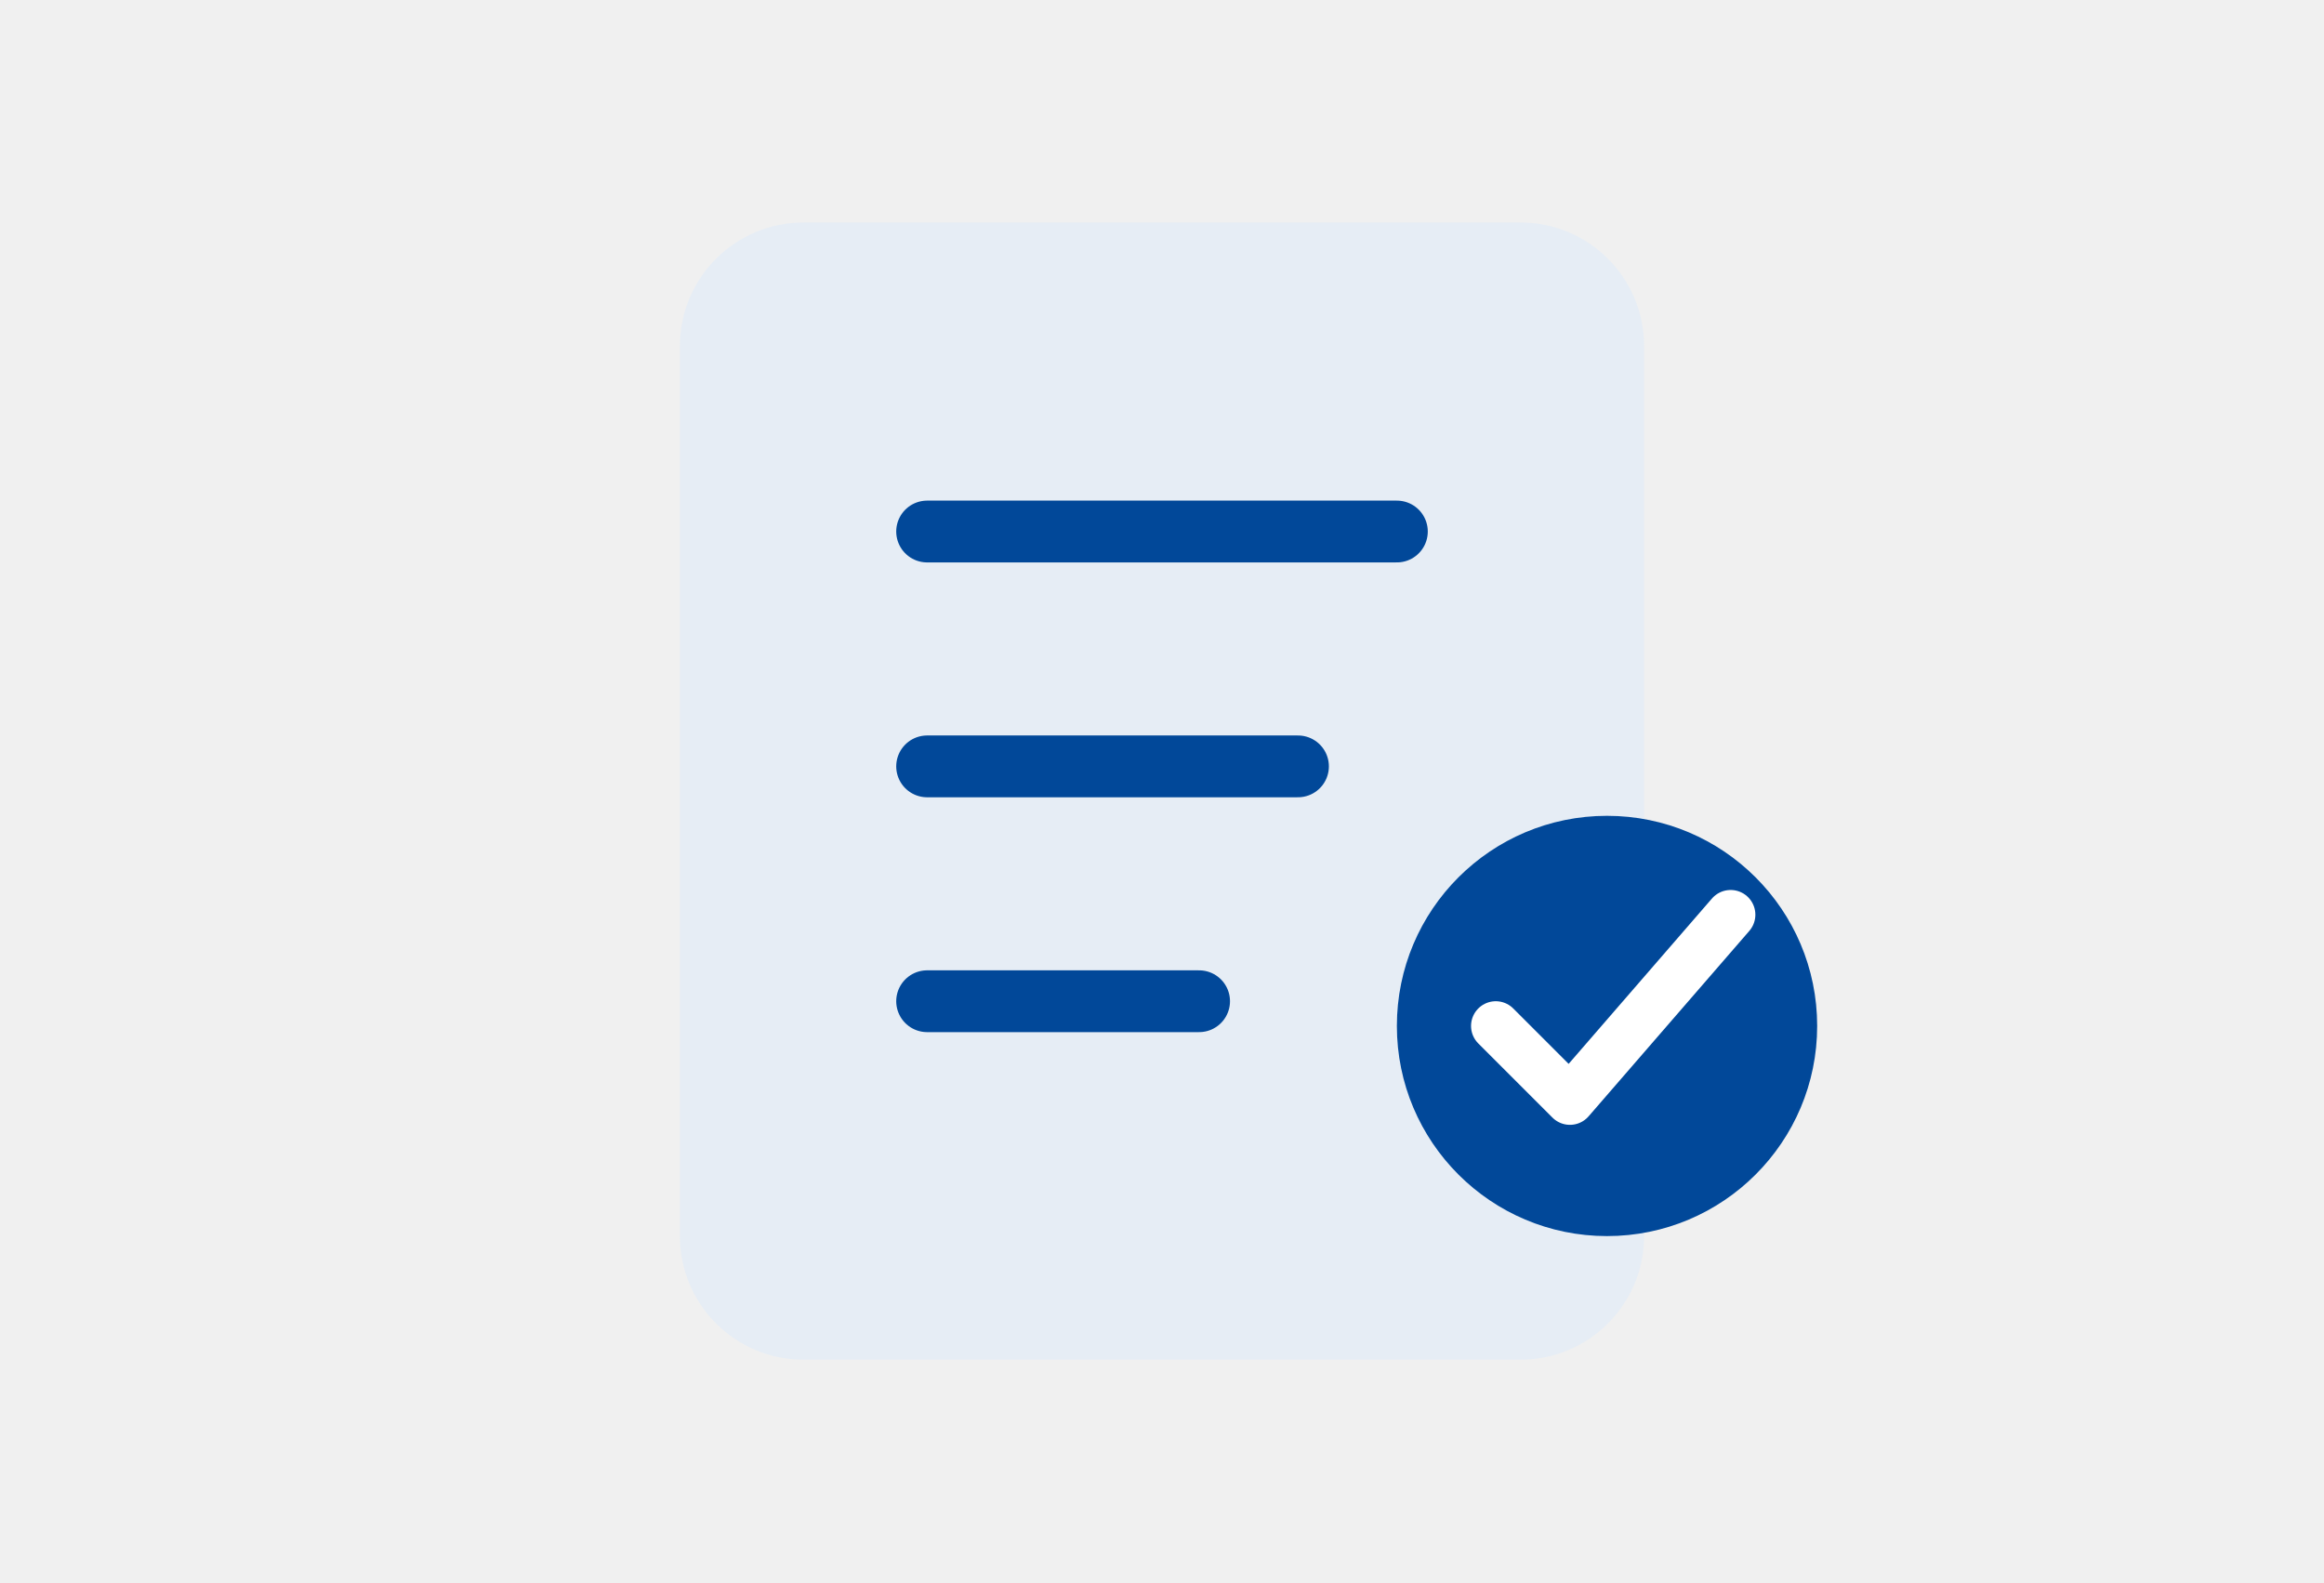
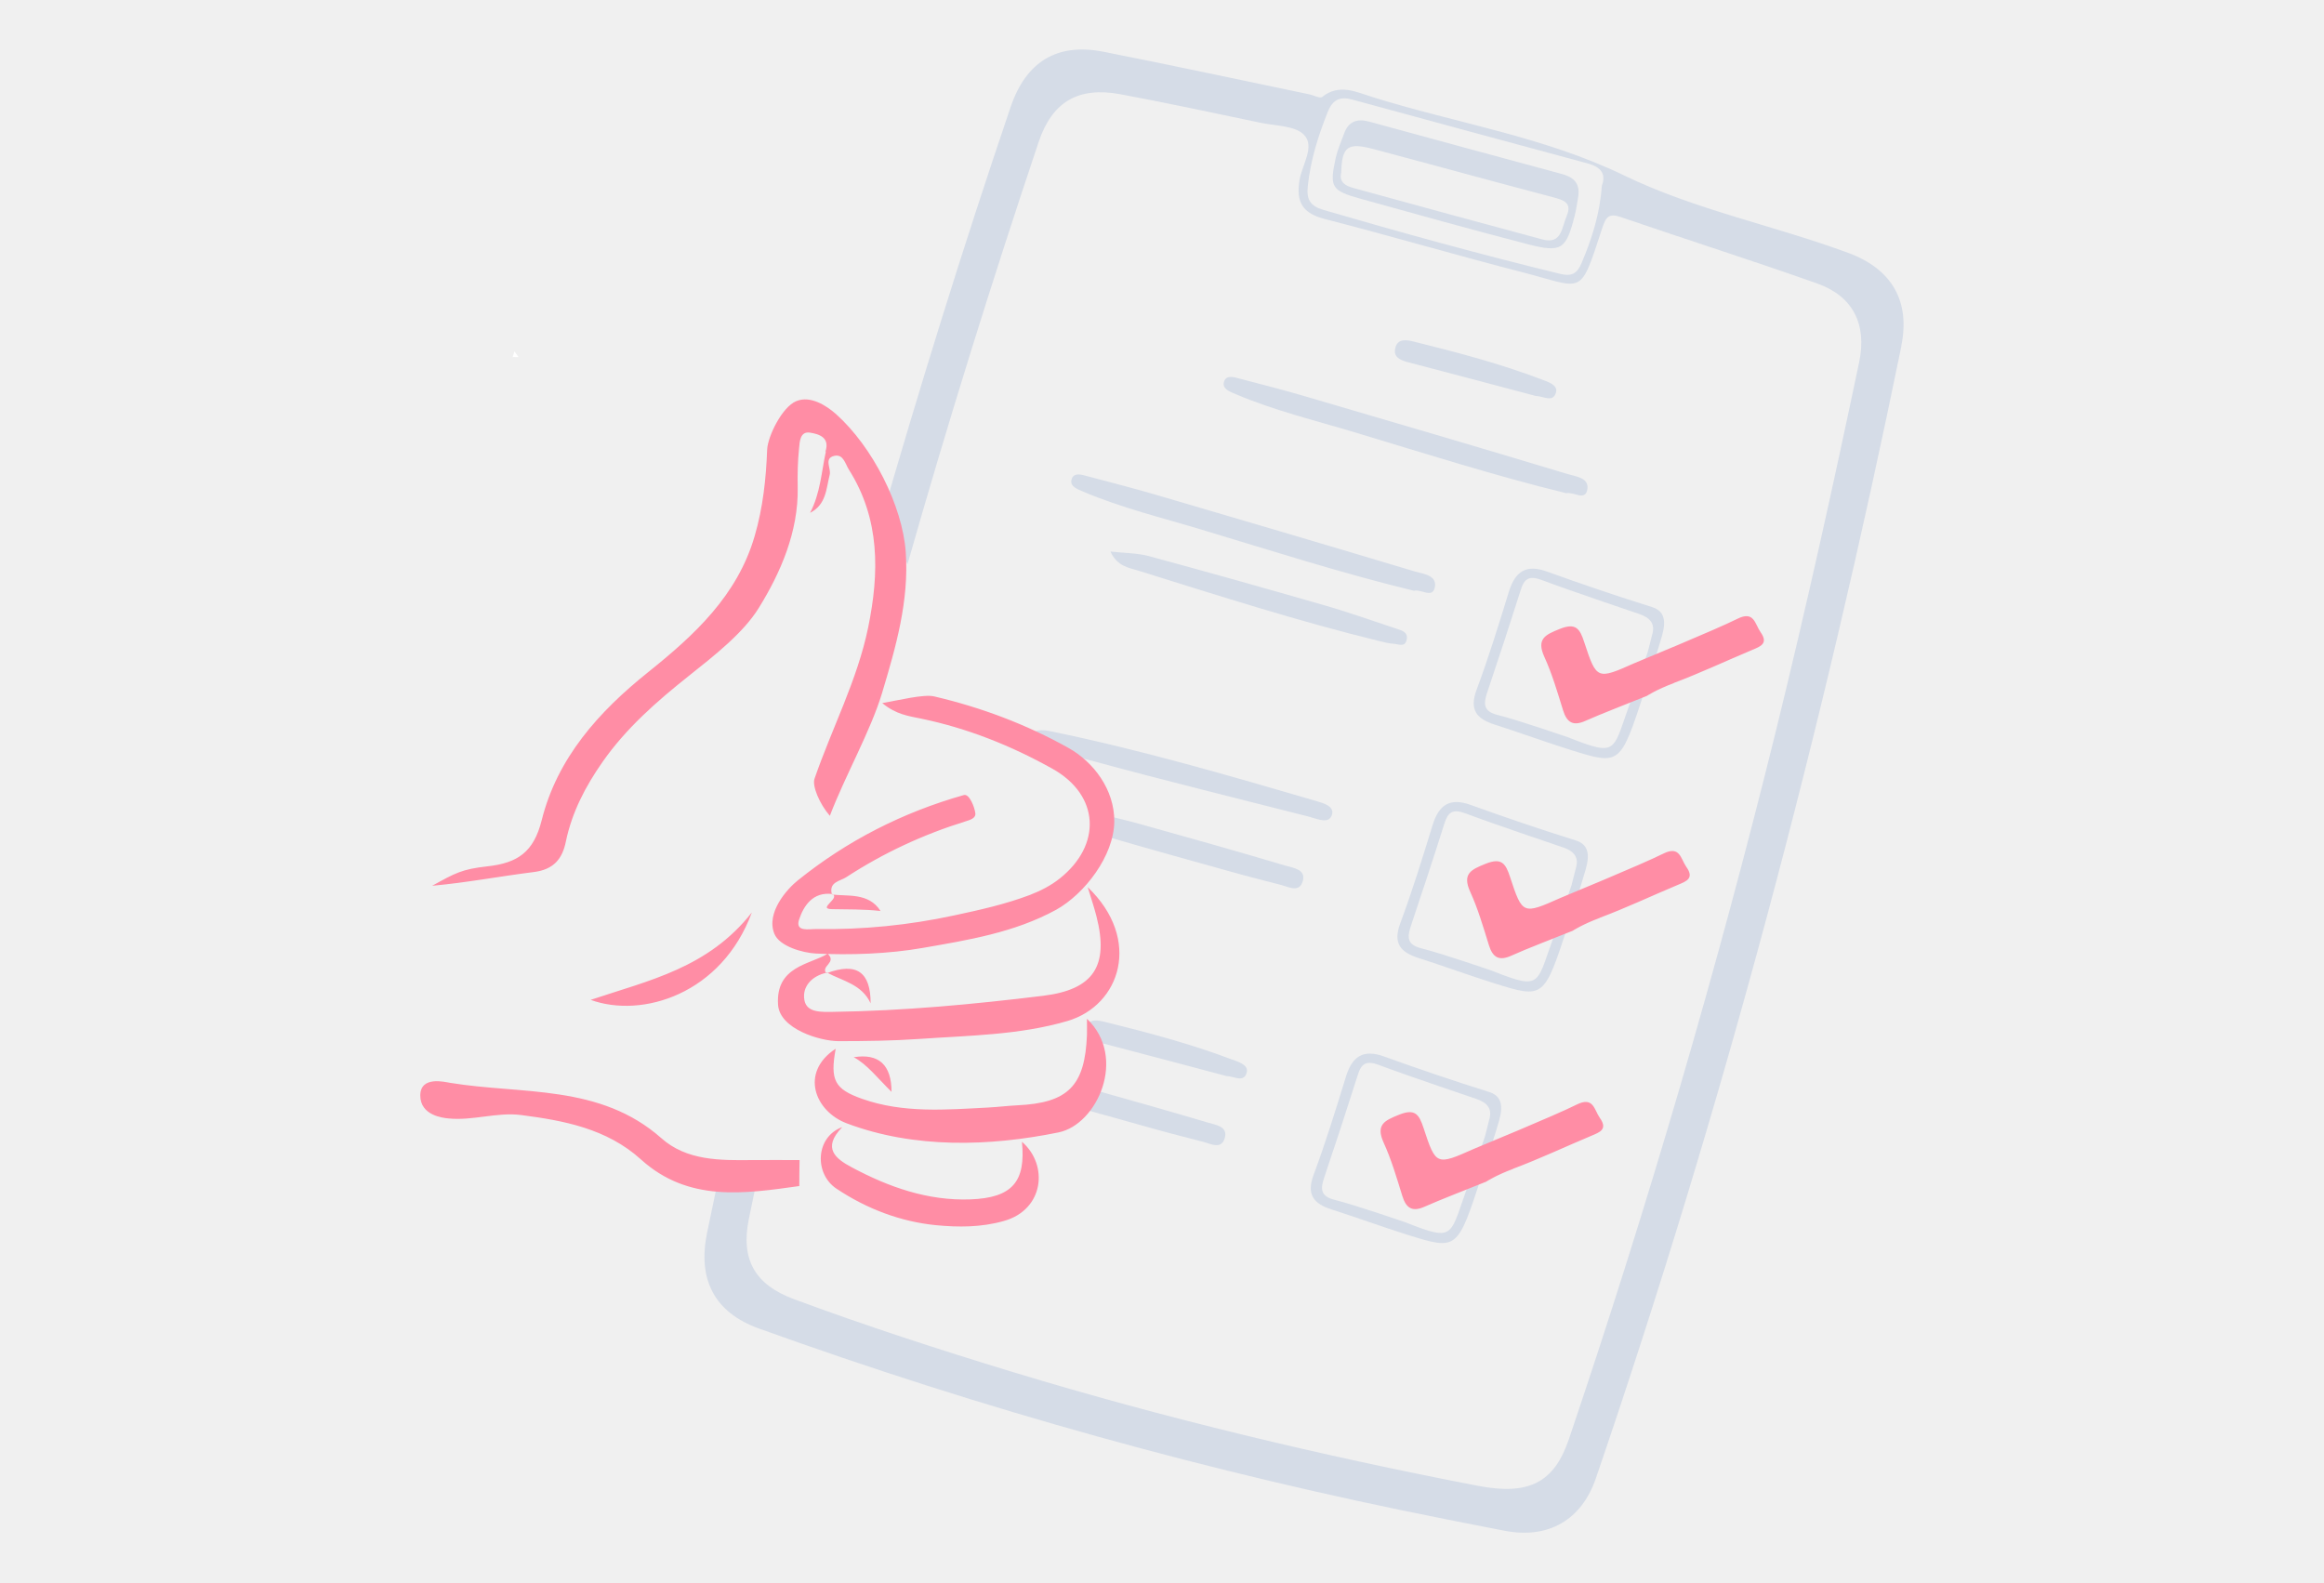
<svg xmlns="http://www.w3.org/2000/svg" width="188" height="128" viewBox="0 0 188 128" fill="none">
-   <rect x="55" y="18" width="78" height="92" rx="10" fill="#E6EDF5" />
-   <path d="M75 43h38M75 62h30M75 81h22" stroke="#014899" stroke-width="5" stroke-linecap="round" />
-   <circle cx="130" cy="83" r="17" fill="#014899" />
-   <path d="m121 83 6 6 13-15" stroke="white" stroke-width="4" stroke-linecap="round" stroke-linejoin="round" />
+   <g id="Property=Review">
+     <path id="Vector" d="M41.62 28.42C41.57 28.57 41.52 28.73 41.47 28.88C41.63 28.88 41.79 28.88 41.95 28.89C41.84 28.73 41.72 28.58 41.61 28.42H41.62Z" fill="white" />
+     <path id="Vector_2" d="M126.4 14.09C121.19 12.69 115.98 11.26 110.76 9.84C109.79 9.57 109.07 9.82 108.72 10.83C108.49 11.47 108.21 12.09 108.06 12.74C107.53 15.16 107.69 15.42 110.1 16.09C114.59 17.34 119.09 18.59 123.6 19.76C126.33 20.46 126.69 20.19 127.39 17.43C127.51 16.96 127.57 16.47 127.66 15.98C127.84 14.92 127.4 14.36 126.38 14.09H126.4ZM126.73 17.51C126.33 18.38 126.36 19.8 124.77 19.37C119.67 18 114.58 16.61 109.49 15.21C108.89 15.05 108.3 14.77 108.5 13.96C108.55 11.88 109.01 11.51 111.03 12.04C115.89 13.33 120.74 14.67 125.61 15.95C126.48 16.18 127.22 16.4 126.72 17.5L126.73 17.51Z" fill="#D5DCE7" />
+     <path id="Vector_3" d="M86.68 38.8C86.85 38.18 87.51 38.4 87.98 38.53C89.76 39 91.54 39.46 93.31 39.97C100.37 42.04 107.43 44.12 114.48 46.24C115.12 46.43 116.27 46.52 116.07 47.52C115.88 48.43 115 47.65 114.37 47.79C108.63 46.4 102.95 44.58 97.24 42.86C94.02 41.89 90.75 41.1 87.64 39.78C87.17 39.58 86.53 39.36 86.68 38.8ZM107.21 48.99C102.46 47.62 97.71 46.28 92.94 44.99C92.01 44.74 91.02 44.75 89.83 44.62C90.38 45.83 91.33 45.93 92.1 46.17C98.57 48.19 105.02 50.26 111.61 51.87C111.98 51.96 112.35 52.06 112.73 52.08C113.12 52.1 113.68 52.41 113.8 51.72C113.9 51.14 113.42 51.01 112.99 50.87C111.07 50.24 109.16 49.55 107.21 48.99ZM106.05 66.12C106.65 66.28 107.5 66.66 107.74 65.94C107.98 65.24 107.11 64.99 106.5 64.81C99.45 62.75 92.39 60.69 85.19 59.2C84.58 59.08 83.94 58.9 83.16 59.48C84.87 60.8 86.77 61.12 88.56 61.61C94.37 63.19 100.21 64.62 106.05 66.11V66.12ZM113.96 29.32C117.39 30.21 120.82 31.13 124.26 32.04C124.81 32.03 125.63 32.61 125.87 31.76C126.05 31.14 125.23 30.9 124.72 30.7C121.34 29.41 117.85 28.5 114.35 27.63C113.83 27.5 113.1 27.36 112.89 28.09C112.65 28.9 113.28 29.14 113.95 29.32H113.96ZM99.97 31.89C103.07 33.21 106.35 34 109.57 34.97C115.28 36.69 120.96 38.5 126.7 39.9C127.33 39.77 128.21 40.55 128.4 39.63C128.6 38.64 127.46 38.55 126.81 38.35C119.76 36.22 112.7 34.15 105.64 32.08C103.87 31.56 102.09 31.1 100.31 30.64C99.84 30.51 99.17 30.29 99.01 30.91C98.86 31.47 99.5 31.69 99.97 31.89ZM126.87 74.79C124.9 80.77 124.94 80.82 120.88 79.55C118.82 78.9 116.8 78.16 114.74 77.5C113.28 77.03 112.67 76.31 113.28 74.68C114.25 72.08 115.07 69.41 115.89 66.75C116.4 65.11 117.28 64.5 119 65.13C121.8 66.14 124.63 67.1 127.47 67.99C129.05 68.48 128.32 70.13 128 71.25C127.88 71.73 126.87 74.79 126.87 74.79ZM126.43 68.55C126.43 68.55 121.13 66.77 118.51 65.79C117.53 65.43 117.13 65.7 116.85 66.61C115.97 69.39 115.06 72.16 114.13 74.92C113.83 75.83 113.82 76.43 114.98 76.72C116.7 77.15 120.71 78.54 120.71 78.54C124.9 80.19 124.21 79.65 125.91 75.18C126 74.91 127.13 71.61 127.13 71.61L127.53 70.04C127.67 69.34 127.33 68.85 126.43 68.55ZM119.86 95.14C117.89 101.12 117.93 101.17 113.87 99.9C111.81 99.25 109.79 98.51 107.73 97.85C106.27 97.38 105.66 96.66 106.27 95.03C107.24 92.43 108.06 89.76 108.88 87.1C109.39 85.46 110.27 84.85 111.99 85.48C114.79 86.49 117.62 87.45 120.46 88.34C122.04 88.83 121.31 90.48 120.99 91.6L119.86 95.14ZM119.42 88.9C119.42 88.9 114.12 87.12 111.5 86.14C110.52 85.78 110.12 86.05 109.84 86.96C108.96 89.74 108.05 92.51 107.12 95.27C106.81 96.18 106.81 96.78 107.97 97.07C109.69 97.5 113.7 98.89 113.7 98.89C117.89 100.54 117.2 100 118.9 95.53C119.12 94.82 120.12 91.96 120.12 91.96L120.52 90.39C120.66 89.69 120.32 89.2 119.42 88.9ZM97.72 90.82C94.66 89.91 91.59 89.04 88.52 88.18C88.28 88.74 87.95 89.26 87.51 89.69C89.49 90.25 91.46 90.8 93.44 91.35C94.72 91.71 96.02 92.03 97.31 92.37C97.96 92.54 98.8 93.03 99.08 92.06C99.35 91.1 98.3 91 97.72 90.82ZM133.04 55.91C131.07 61.89 131.11 61.94 127.05 60.67C124.99 60.02 122.97 59.28 120.91 58.62C119.45 58.15 118.84 57.43 119.45 55.8C120.42 53.2 121.24 50.53 122.06 47.87C122.57 46.23 123.45 45.62 125.17 46.25C127.97 47.26 130.8 48.22 133.64 49.11C135.22 49.6 134.49 51.25 134.17 52.37C134.06 52.72 133.04 55.91 133.04 55.91ZM132.6 49.67C132.6 49.67 127.3 47.89 124.68 46.91C123.7 46.55 123.3 46.82 123.02 47.73C122.14 50.51 121.23 53.28 120.3 56.04C120 56.95 119.99 57.55 121.15 57.84C122.87 58.27 126.88 59.66 126.88 59.66C131.07 61.31 130.38 60.77 132.08 56.3C132.15 56.08 133.3 52.73 133.3 52.73L133.7 51.16C133.84 50.46 133.5 49.97 132.6 49.67ZM99.7 85.73C96.32 84.44 92.83 83.53 89.33 82.66C88.88 82.55 88.27 82.43 87.98 82.87C88.28 83.29 88.52 83.77 88.68 84.27C88.76 84.3 88.85 84.32 88.94 84.34C92.37 85.23 95.8 86.15 99.24 87.06C99.79 87.05 100.61 87.63 100.85 86.78C101.03 86.16 100.21 85.92 99.7 85.72V85.73ZM104.02 70.04C100.13 68.88 96.22 67.78 92.31 66.69C91.33 66.41 90.35 66.19 89.36 65.94C89.46 66.5 89.48 67.08 89.42 67.65C92.85 68.65 96.3 69.61 99.75 70.57C101.03 70.93 102.33 71.25 103.62 71.59C104.27 71.76 105.11 72.25 105.39 71.28C105.66 70.32 104.61 70.22 104.03 70.04H104.02ZM153.81 28.01C147.46 59.05 139.36 89.61 129.1 119.59C127.94 122.98 125.25 124.52 121.72 123.84C120.09 123.53 118.46 123.2 116.83 122.88C97.97 119.15 79.49 114 61.4 107.48C57.78 106.18 56.42 103.5 57.2 99.73C57.56 97.97 57.93 96.22 58.3 94.46C59.32 94.72 60.45 94.64 61.48 94.26C61.18 95.71 60.88 97.16 60.58 98.61C59.91 101.86 61.04 103.92 64.22 105.1C70.05 107.26 75.96 109.18 81.9 110.99C94.28 114.75 106.84 117.75 119.54 120.2C123.69 121 125.73 119.95 126.93 116.39C133.31 97.52 138.91 78.41 143.68 59.06C146.11 49.18 148.31 39.24 150.4 29.28C151.03 26.25 149.91 23.97 147.02 22.94C141.74 21.07 136.41 19.38 131.11 17.56C130.14 17.23 129.91 17.56 129.62 18.43C127.77 24.06 128.2 23.33 123.21 22.04C117.85 20.66 112.54 19.1 107.18 17.72C105.37 17.26 104.82 16.35 105.13 14.54C105.34 13.32 106.39 11.84 105.49 10.91C104.77 10.16 103.21 10.19 102.01 9.94C98.22 9.15 94.43 8.33 90.61 7.62C87.21 6.99 85.11 8.26 84.03 11.46C80.23 22.78 76.68 34.17 73.41 45.65C73 44.51 72.2 43.54 71.02 43.01C74.34 31.48 77.89 20.03 81.75 8.67C83 4.99 85.5 3.44 89.28 4.19C94.83 5.28 100.37 6.48 105.91 7.63C106.27 7.7 106.78 7.99 106.96 7.84C108.33 6.75 109.69 7.43 110.99 7.84C117.78 9.97 124.82 11.02 131.4 14.2C137.09 16.96 143.51 18.24 149.52 20.46C153.06 21.77 154.55 24.38 153.8 28.01H153.81ZM128.43 13.22C122.09 11.5 115.75 9.8 109.41 8.06C108.39 7.78 107.81 8.06 107.41 9.05C106.63 11 106.01 12.98 105.79 15.09C105.68 16.13 105.99 16.66 107.02 16.97C113.39 18.83 119.78 20.59 126.23 22.16C127.14 22.38 127.58 22.13 127.93 21.31C128.78 19.31 129.43 17.27 129.58 15.03C129.98 13.98 129.39 13.48 128.43 13.22Z" fill="#D5DCE7" />
+     <path id="Vector_4" d="M135.41 55.25C137.54 54.45 139.62 53.47 141.72 52.59C142.41 52.3 143.08 52.07 142.42 51.14C141.96 50.49 141.91 49.38 140.55 50.06C138.75 50.96 132.54 53.51 132.24 53.64C129.2 54.99 129.16 55.01 128.16 51.96C127.8 50.86 127.48 50.36 126.18 50.88C125.01 51.35 124.27 51.68 124.93 53.14C125.56 54.52 125.99 56 126.44 57.45C126.75 58.46 127.26 58.77 128.27 58.31C129.48 57.77 131.68 56.92 133.22 56.3C133.22 56.3 133.99 55.79 135.41 55.26V55.25ZM122.41 94.55C124.55 93.75 126.62 92.77 128.72 91.89C129.41 91.6 130.08 91.37 129.42 90.44C128.96 89.79 128.91 88.68 127.55 89.36C125.75 90.26 119.54 92.81 119.24 92.94C116.2 94.29 116.16 94.31 115.16 91.26C114.8 90.16 114.48 89.66 113.18 90.18C112.01 90.65 111.27 90.98 111.93 92.44C112.56 93.82 112.99 95.3 113.44 96.75C113.75 97.76 114.26 98.07 115.27 97.61C116.48 97.07 118.68 96.22 120.22 95.6C120.22 95.6 120.99 95.09 122.41 94.56V94.55ZM129.41 74.25C131.55 73.45 133.62 72.47 135.72 71.59C136.41 71.3 137.08 71.07 136.42 70.14C135.96 69.49 135.91 68.38 134.55 69.06C132.75 69.96 126.54 72.51 126.24 72.64C123.2 73.99 123.16 74.01 122.16 70.96C121.8 69.86 121.48 69.36 120.18 69.88C119.01 70.35 118.27 70.68 118.93 72.14C119.56 73.52 119.99 75 120.44 76.45C120.75 77.46 121.26 77.77 122.27 77.31C123.48 76.76 125.68 75.92 127.22 75.3C127.22 75.3 127.99 74.79 129.41 74.26V74.25ZM66.91 78.69C68.18 79.37 69.71 79.62 70.43 81.17C70.43 78.69 69.35 77.8 66.85 78.74C66.35 78.16 67.74 77.88 66.95 77.16C65.54 78.03 62.74 78.16 62.94 81.28C63.07 83.25 66.34 84.23 67.84 84.23C70.02 84.23 72.2 84.2 74.38 84.05C78.39 83.77 82.46 83.74 86.35 82.6C90.64 81.34 92.4 75.99 87.99 71.77C88.28 72.73 88.52 73.42 88.7 74.14C89.72 78.13 88.48 80.06 84.38 80.56C78.74 81.25 73.09 81.78 67.4 81.86C66.44 81.87 65.25 81.94 65.07 80.9C64.88 79.82 65.67 78.94 66.89 78.69H66.9H66.91ZM67.33 72.33C68.01 72.66 66.09 73.53 67.29 73.55C68.45 73.57 69.92 73.55 71.23 73.7C70.27 72.17 68.49 72.54 67.3 72.36C67.01 71.35 67.98 71.28 68.45 70.97C71.44 69.02 74.66 67.52 78.07 66.46C78.45 66.34 78.95 66.21 78.9 65.79C78.84 65.29 78.41 64.19 77.97 64.32C73.02 65.72 68.53 68.01 64.53 71.23C63.68 71.91 61.95 73.83 62.64 75.54C63.06 76.57 64.94 77.08 65.97 77.14C68.77 77.28 71.9 77.17 74.63 76.69C78.33 76.05 82.07 75.44 85.42 73.61C87.74 72.33 90.12 69.23 90.14 66.45C90.16 63.89 88.47 61.64 86.42 60.5C83 58.59 79.37 57.23 75.57 56.34C74.72 56.14 72.67 56.66 71.37 56.88C72.48 57.8 73.5 57.93 74.48 58.13C78.26 58.91 81.81 60.33 85.15 62.2C88.95 64.33 89.15 68.35 85.73 71.07C85 71.65 84.19 72.06 83.32 72.4C81.34 73.15 79.28 73.61 77.22 74.05C73.53 74.85 69.79 75.22 66.02 75.16C65.47 75.15 64.31 75.42 64.64 74.4C65.01 73.28 65.76 72.12 67.35 72.33H67.33ZM66.81 36.52C66.45 38.19 66.36 39.92 65.53 41.49C66.84 40.82 66.83 39.56 67.12 38.4C67.25 37.89 66.62 37.08 67.49 36.88C68.23 36.71 68.38 37.54 68.67 37.99C71.2 41.99 71.14 46.33 70.23 50.76C69.35 55.04 67.3 58.91 65.89 63C65.69 63.57 66.27 65 67.13 66C68.37 62.75 70.41 59.18 71.35 56.08C72.47 52.35 73.55 48.61 73.27 44.66C73 40.91 70.6 36.16 67.63 33.5C66.85 32.81 65.56 31.98 64.42 32.45C63.26 32.92 62.11 35.31 62.06 36.36C61.97 38.73 61.72 41.07 61.05 43.36C59.65 48.19 56.16 51.39 52.43 54.38C48.43 57.58 45.08 61.32 43.82 66.36C43.17 68.94 41.88 69.82 39.41 70.09C37.37 70.32 36.84 70.62 34.96 71.66C37.73 71.41 40.44 70.89 43.18 70.55C44.77 70.35 45.49 69.51 45.78 68.06C46.27 65.71 47.36 63.62 48.73 61.66C50.64 58.92 53.13 56.74 55.71 54.69C57.81 53.02 60.14 51.2 61.39 49.17C63.11 46.39 64.6 43.04 64.53 39.43C64.51 38.38 64.53 37.32 64.64 36.27C64.69 35.73 64.72 34.88 65.52 35C66.24 35.11 67.18 35.39 66.76 36.57L66.78 36.52H66.81ZM64.66 95.94C64.66 95.77 64.67 94.02 64.68 93.85C63.4 93.85 62.11 93.84 60.83 93.85C58.23 93.88 55.55 93.9 53.5 92.08C48.53 87.68 42.23 88.56 36.4 87.6C36.01 87.54 34 87.01 34 88.63C34 90.25 35.85 90.44 36.26 90.48C38.23 90.69 40.21 89.95 42.18 90.21C45.55 90.65 49.07 91.28 51.86 93.81C55.68 97.26 60.19 96.58 64.67 95.95L64.66 95.94ZM67.59 84.85C64.68 86.77 65.92 89.91 68.5 90.88C73.97 92.94 80.06 92.75 85.64 91.61C88.76 90.97 91.21 85.55 87.93 82.42C87.93 82.94 87.94 83.33 87.93 83.72C87.77 87.85 86.41 89.23 82.29 89.42C81.5 89.46 80.71 89.56 79.93 89.6C76.51 89.78 73.07 90.07 69.75 88.9C67.51 88.11 67.14 87.39 67.6 84.86L67.59 84.85ZM68.12 91.19C65.97 91.98 65.85 94.95 67.66 96.16C70.1 97.79 72.85 98.84 75.74 99.12C77.52 99.29 79.36 99.3 81.2 98.78C84.47 97.87 84.83 94.23 82.67 92.37C82.99 95.59 81.9 96.9 78.52 97.03C75.07 97.16 71.9 96.04 68.91 94.44C67.59 93.74 66.49 92.88 68.12 91.2V91.19ZM60.82 73.82C57.28 78.32 52.53 79.3 47.78 80.89C51.96 82.41 58.39 80.41 60.82 73.82ZM69.06 85.53C70.13 86.09 70.99 87.22 72.12 88.33C72.12 86.15 71.09 85.2 69.06 85.53Z" fill="#FF8DA5" />
+   </g>
</svg>
